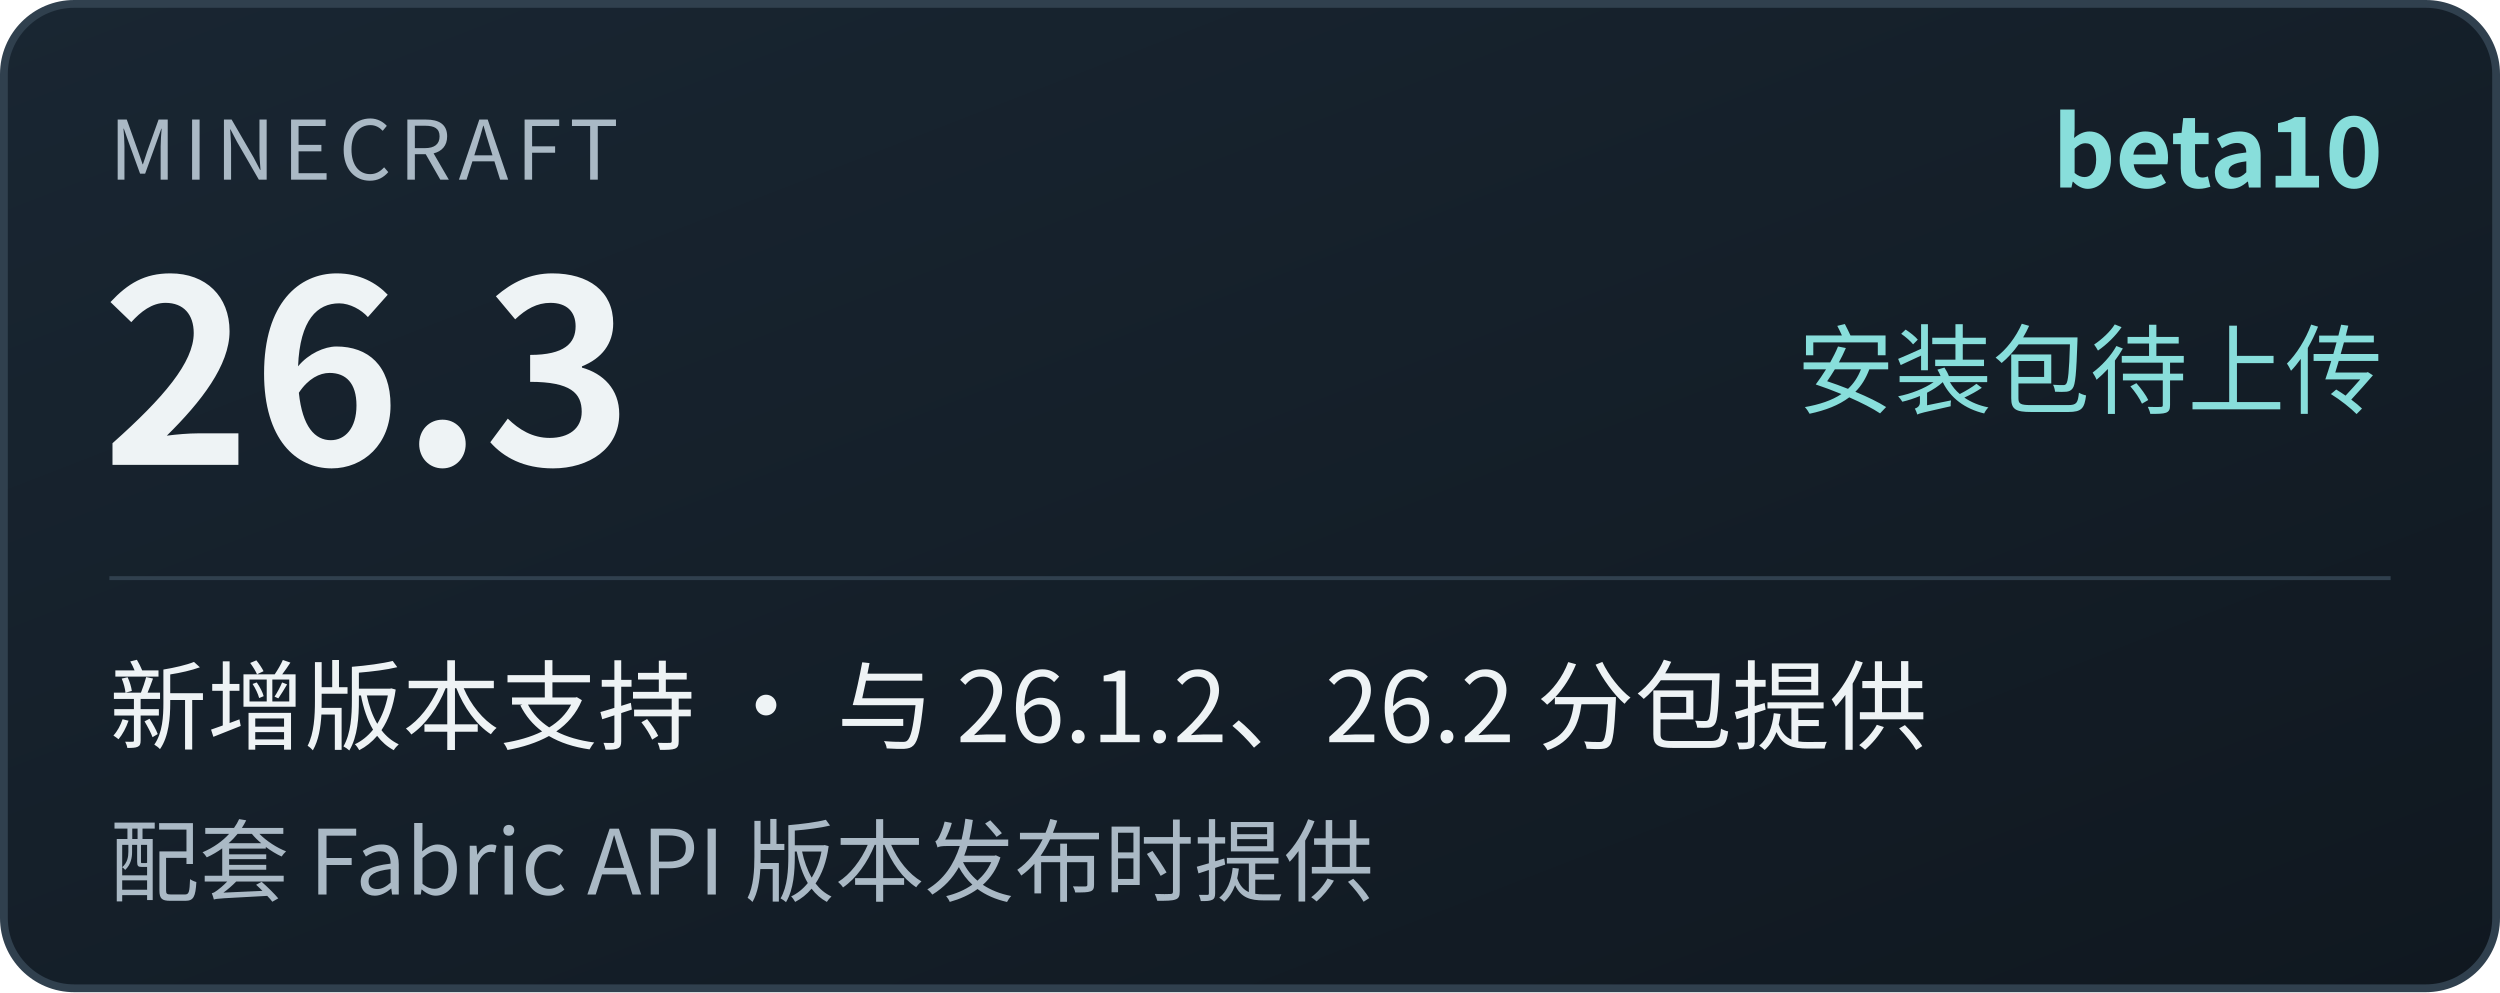
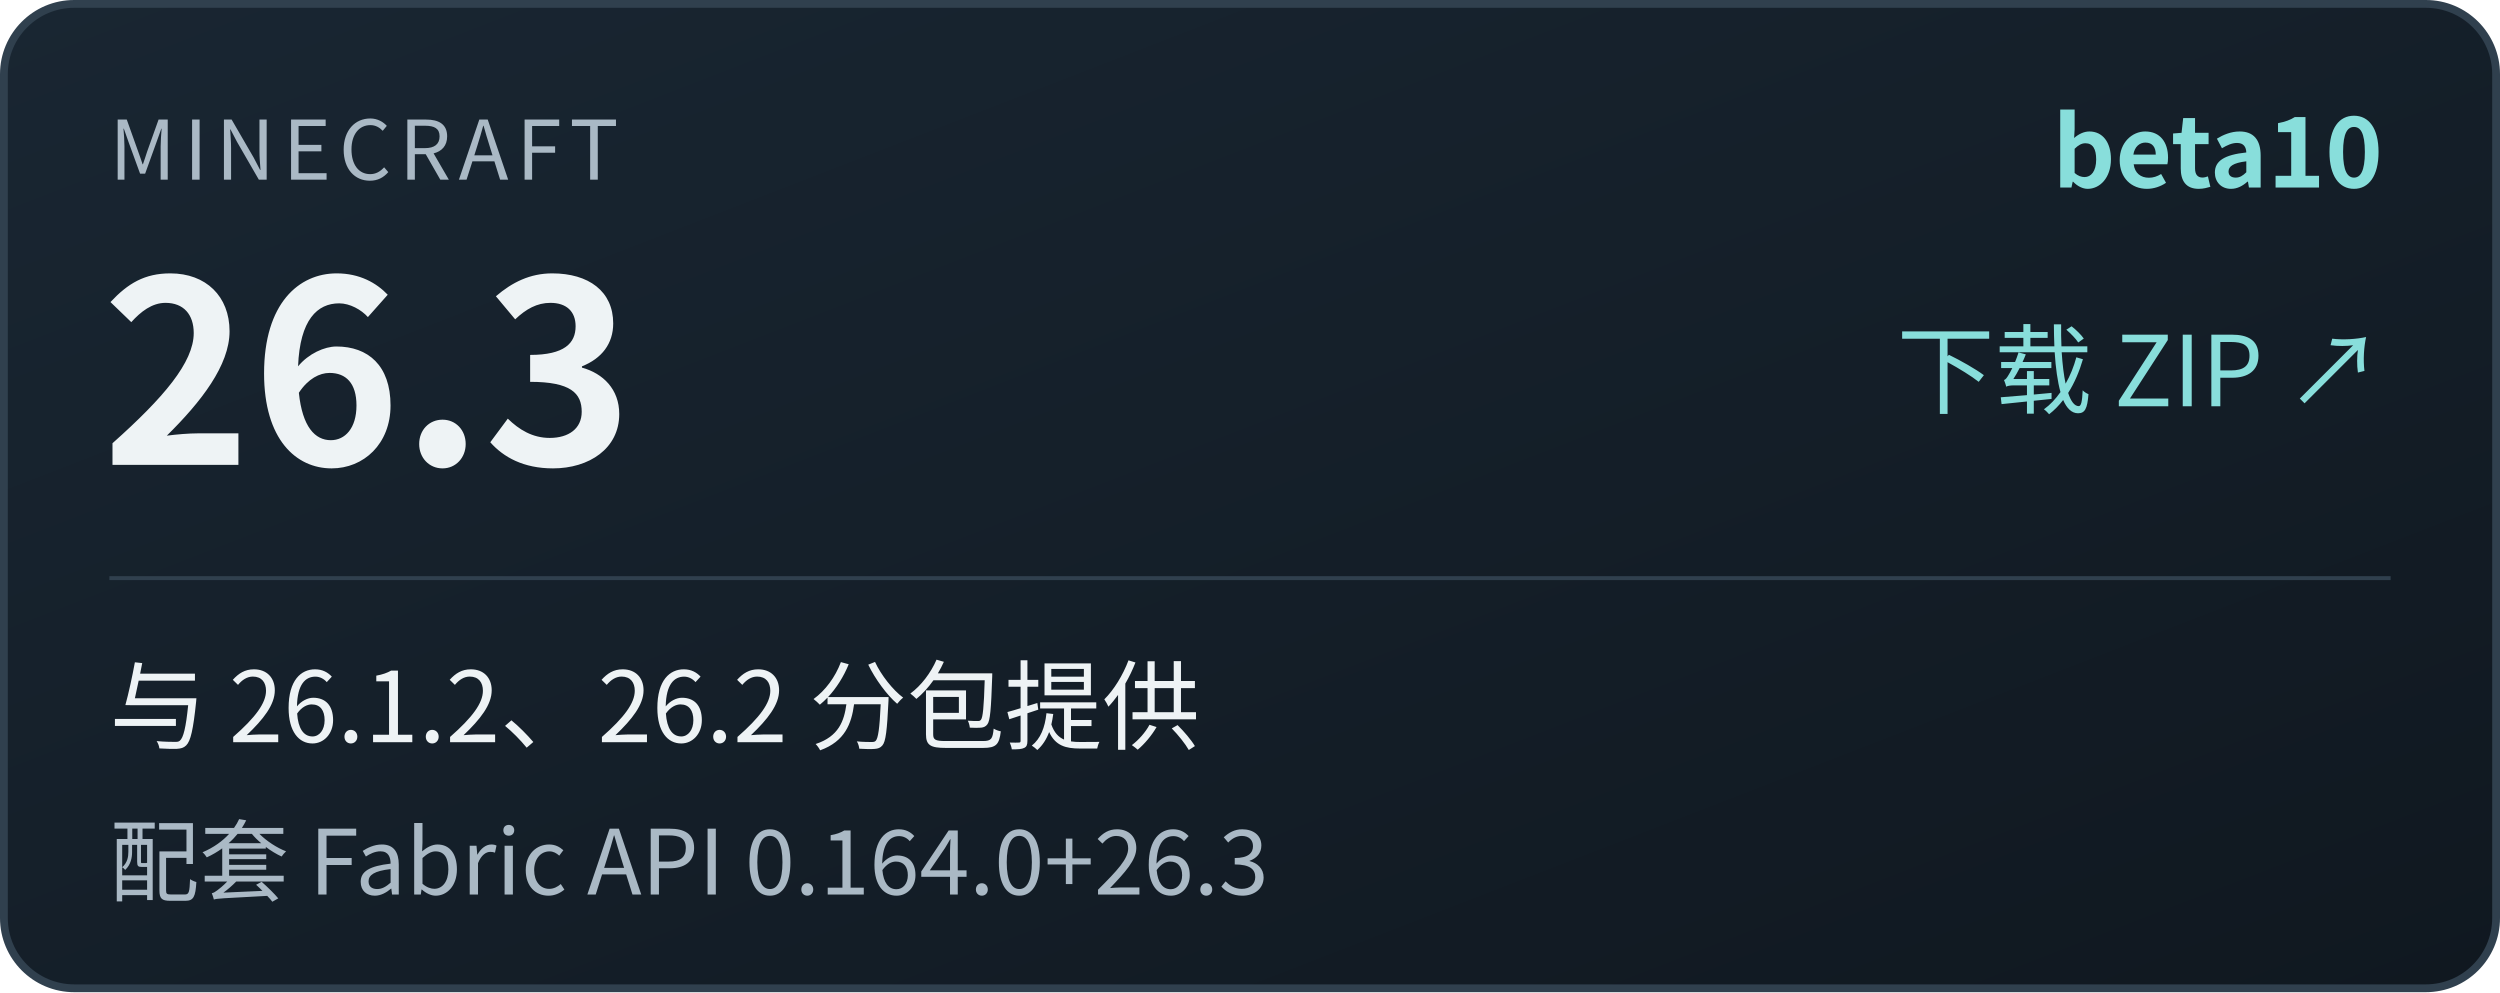
- <svg xmlns="http://www.w3.org/2000/svg" width="640" height="254" viewBox="0 0 640 254" role="img" aria-label="beta10 新增 Minecraft 26.3 支持，安装包待上传，配套 Fabric API 版本发布时提供。">
+ <svg xmlns="http://www.w3.org/2000/svg" width="640" height="254" viewBox="0 0 640 254" role="img" aria-label="26.3 安装包已提供，配套 Fabric API 0.164.0+26.3。">
  <defs>
    <linearGradient id="panel" x1="0" y1="0" x2="1" y2="1">
      <stop stop-color="#192632" />
      <stop offset="1" stop-color="#101820" />
    </linearGradient>
  </defs>
  <g font-family="Microsoft YaHei, Noto Sans CJK SC, PingFang SC, Arial, sans-serif">
    <rect x="1" y="1" width="638" height="252" rx="18" fill="url(#panel)" stroke="#30404e" stroke-width="2" />
    <text x="28" y="46" font-size="21" fill="#aab9c5" font-weight="500" letter-spacing="2">MINECRAFT</text>
    <text x="26" y="119" font-size="65" fill="#eef3f5" font-weight="600">26.3</text>
    <text x="610" y="48" font-size="25" fill="#88dedb" font-weight="600" text-anchor="end">beta10</text>
-     <text x="610" y="104" font-size="25" fill="#88dedb" font-weight="500" text-anchor="end">安装包待上传</text>
+     <text x="610" y="104" font-size="25" fill="#88dedb" font-weight="500" text-anchor="end">下载 ZIP ↗</text>
    <path d="M28 148H612" stroke="#30404e" />
-     <text x="28" y="190" font-size="25" fill="#eef3f5" font-weight="400">新增版本支持 · 与 26.1.2、26.2 分包提供</text>
-     <text x="28" y="229" font-size="23" fill="#aab9c5" font-weight="400">配套 Fabric API 版本发布时提供</text>
+     <text x="28" y="190" font-size="25" fill="#eef3f5" font-weight="400">与 26.1.2、26.2 分包提供</text>
+     <text x="28" y="229" font-size="23" fill="#aab9c5" font-weight="400">配套 Fabric API 0.164.0+26.3</text>
  </g>
</svg>
